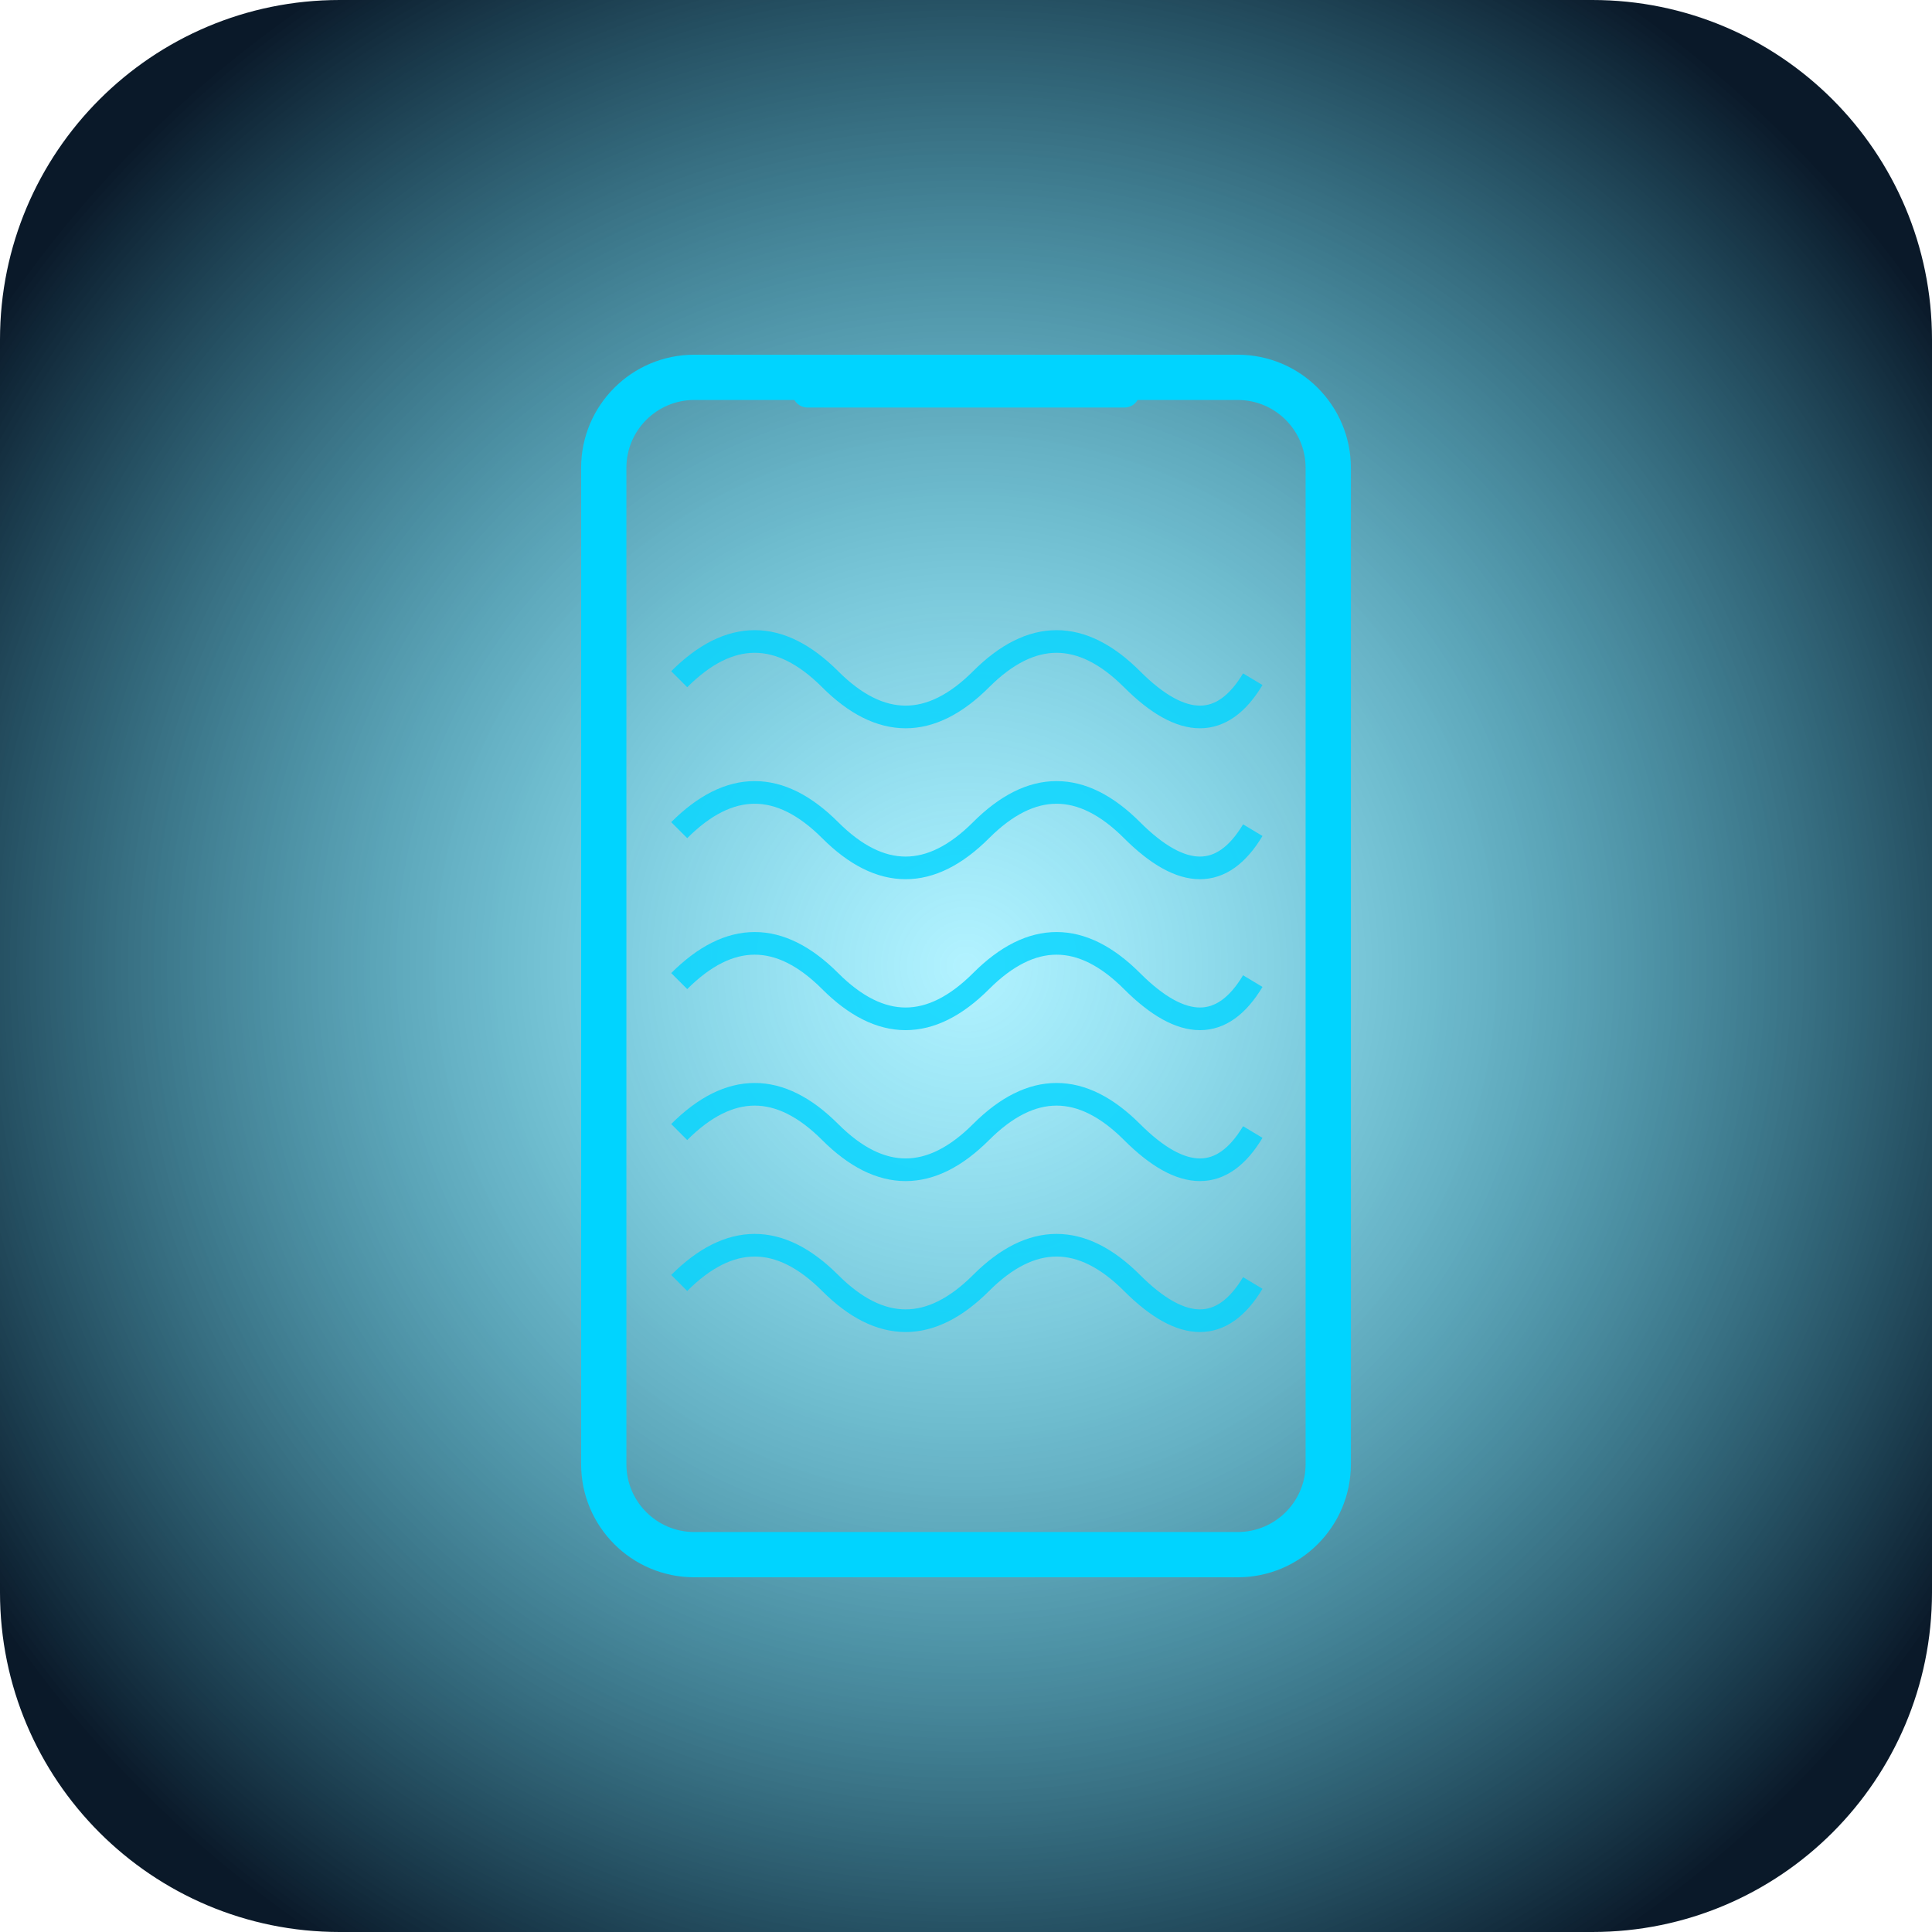
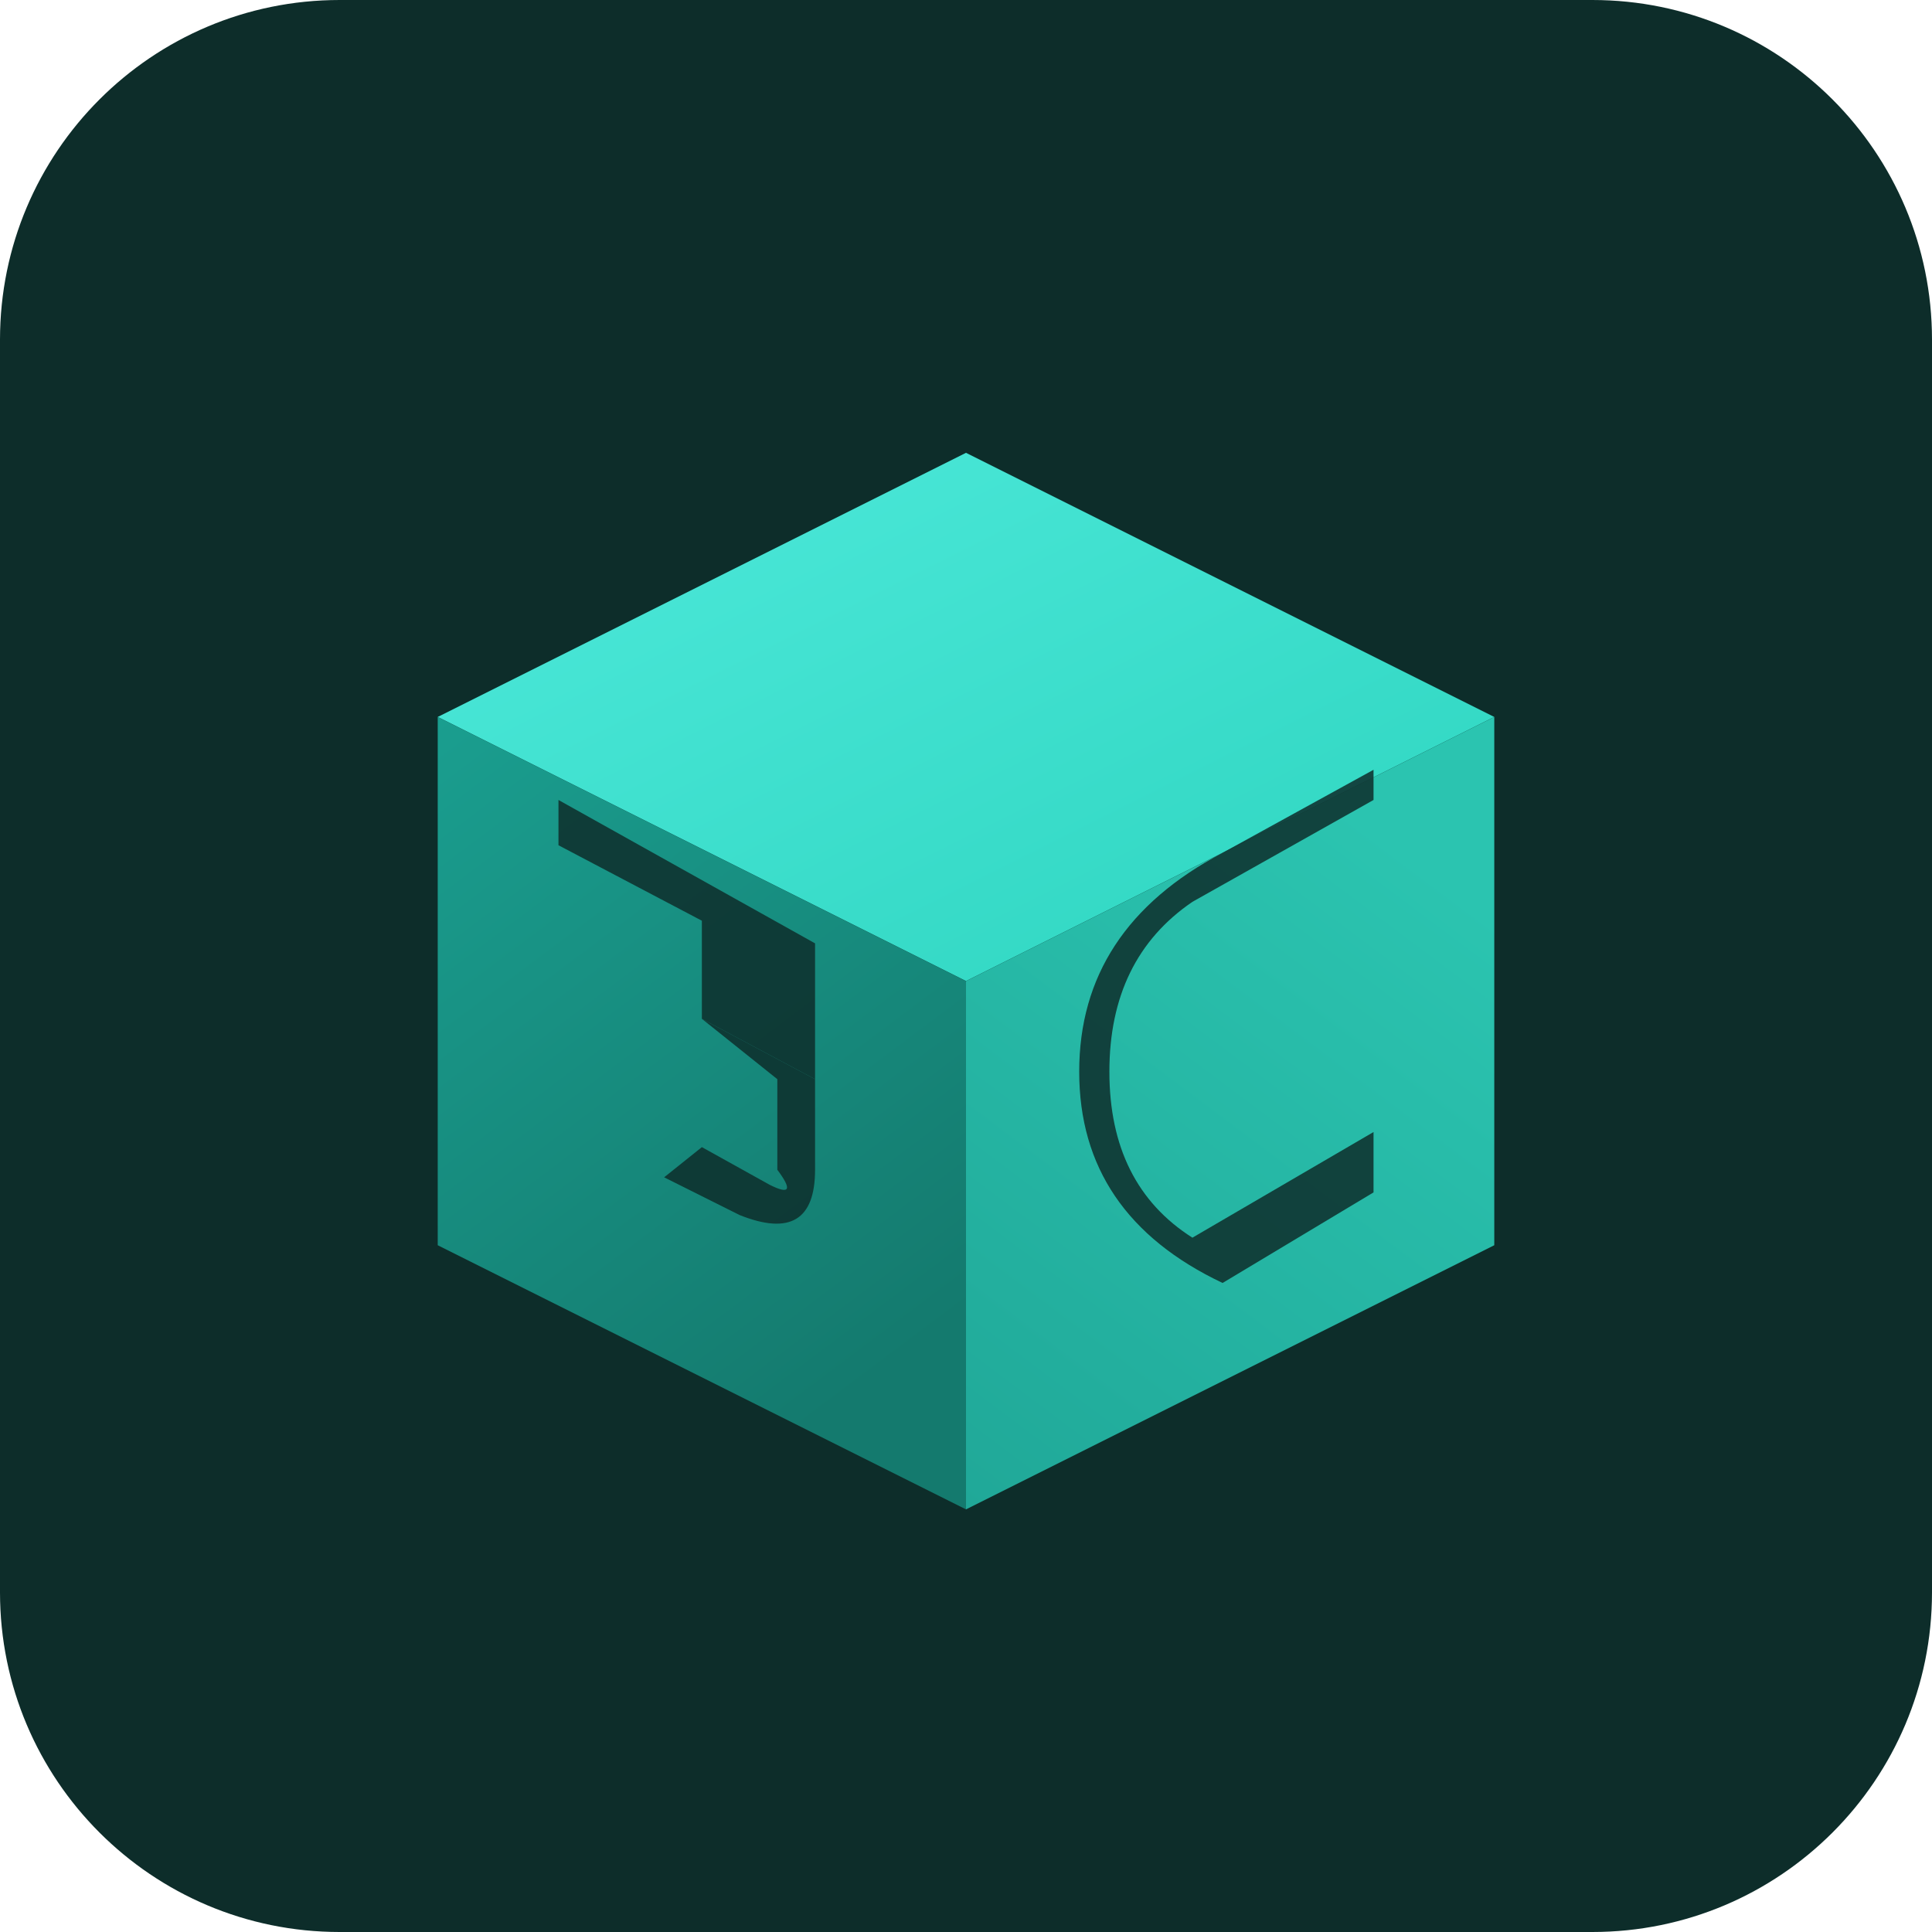
<svg xmlns="http://www.w3.org/2000/svg" width="180" height="180" viewBox="0 0 512 512">
  <defs>
-     <radialGradient id="apple-bg" cx="50%" cy="50%" r="60%">
-       <stop offset="0%" style="stop-color:#00d4ff;stop-opacity:0.3" />
-       <stop offset="100%" style="stop-color:#0a1929;stop-opacity:1" />
-     </radialGradient>
+     <linearGradient id="topFace" x1="0" y1="0" x2="1" y2="1">
+       <stop offset="0%" stop-color="#4eeadb" />
+       <stop offset="100%" stop-color="#2dd4bf" />
+     </linearGradient>
+     <linearGradient id="leftFace" x1="0" y1="0" x2="0.5" y2="1">
+       <stop offset="0%" stop-color="#1a9e8f" />
+       <stop offset="100%" stop-color="#147a6e" />
+     </linearGradient>
+     <linearGradient id="rightFace" x1="0.5" y1="0" x2="0" y2="1">
+       <stop offset="0%" stop-color="#2bc4b0" />
+       <stop offset="100%" stop-color="#20a898" />
+     </linearGradient>
  </defs>
-   <rect width="512" height="512" fill="url(#apple-bg)" rx="90" />
-   <rect x="160" y="100" width="192" height="312" rx="24" fill="none" stroke="#00d4ff" stroke-width="12" />
-   <rect x="210" y="100" width="92" height="8" rx="4" fill="#00d4ff" />
-   <path d="M 180 180 Q 200 160, 220 180 T 260 180 T 300 180 T 332 180" fill="none" stroke="#00d4ff" stroke-width="6" opacity="0.8" />
-   <path d="M 180 220 Q 200 200, 220 220 T 260 220 T 300 220 T 332 220" fill="none" stroke="#00d4ff" stroke-width="6" opacity="0.8" />
-   <path d="M 180 260 Q 200 240, 220 260 T 260 260 T 300 260 T 332 260" fill="none" stroke="#00d4ff" stroke-width="6" opacity="0.8" />
-   <path d="M 180 300 Q 200 280, 220 300 T 260 300 T 300 300 T 332 300" fill="none" stroke="#00d4ff" stroke-width="6" opacity="0.8" />
-   <path d="M 180 340 Q 200 320, 220 340 T 260 340 T 300 340 T 332 340" fill="none" stroke="#00d4ff" stroke-width="6" opacity="0.8" />
+   <rect width="512" height="512" rx="90" fill="#0d2d2a" />
+   <g transform="translate(256, 240)">
+     <path d="M0,-120 L140,-50 L0,20 L-140,-50 Z" fill="url(#topFace)" />
+     <path d="M-140,-50 L0,20 L0,160 L-140,90 Z" fill="url(#leftFace)" />
+     <path d="M140,-50 L0,20 L0,160 L140,90 Z" fill="url(#rightFace)" />
+     <path d="M-108,-28 L-40,10 L-40,46 L-70,30 L-70,4 L-108,-16 Z" fill="#0d2d2a" opacity="0.85" />
+     <path d="M-70,30 L-40,46 L-40,70 Q-40,90 -60,82 L-80,72 L-70,64 L-52,74 Q-44,78 -50,70 L-50,46 L-70,30 Z" fill="#0d2d2a" opacity="0.85" />
+     <path d="M108,-28 L60,-1 Q38,14 38,44 Q38,74 60,88 L108,60 L108,76 L68,100 Q30,82 30,44 Q30,6 68,-14 L108,-36 Z" fill="#0d2d2a" opacity="0.85" />
+   </g>
</svg>
